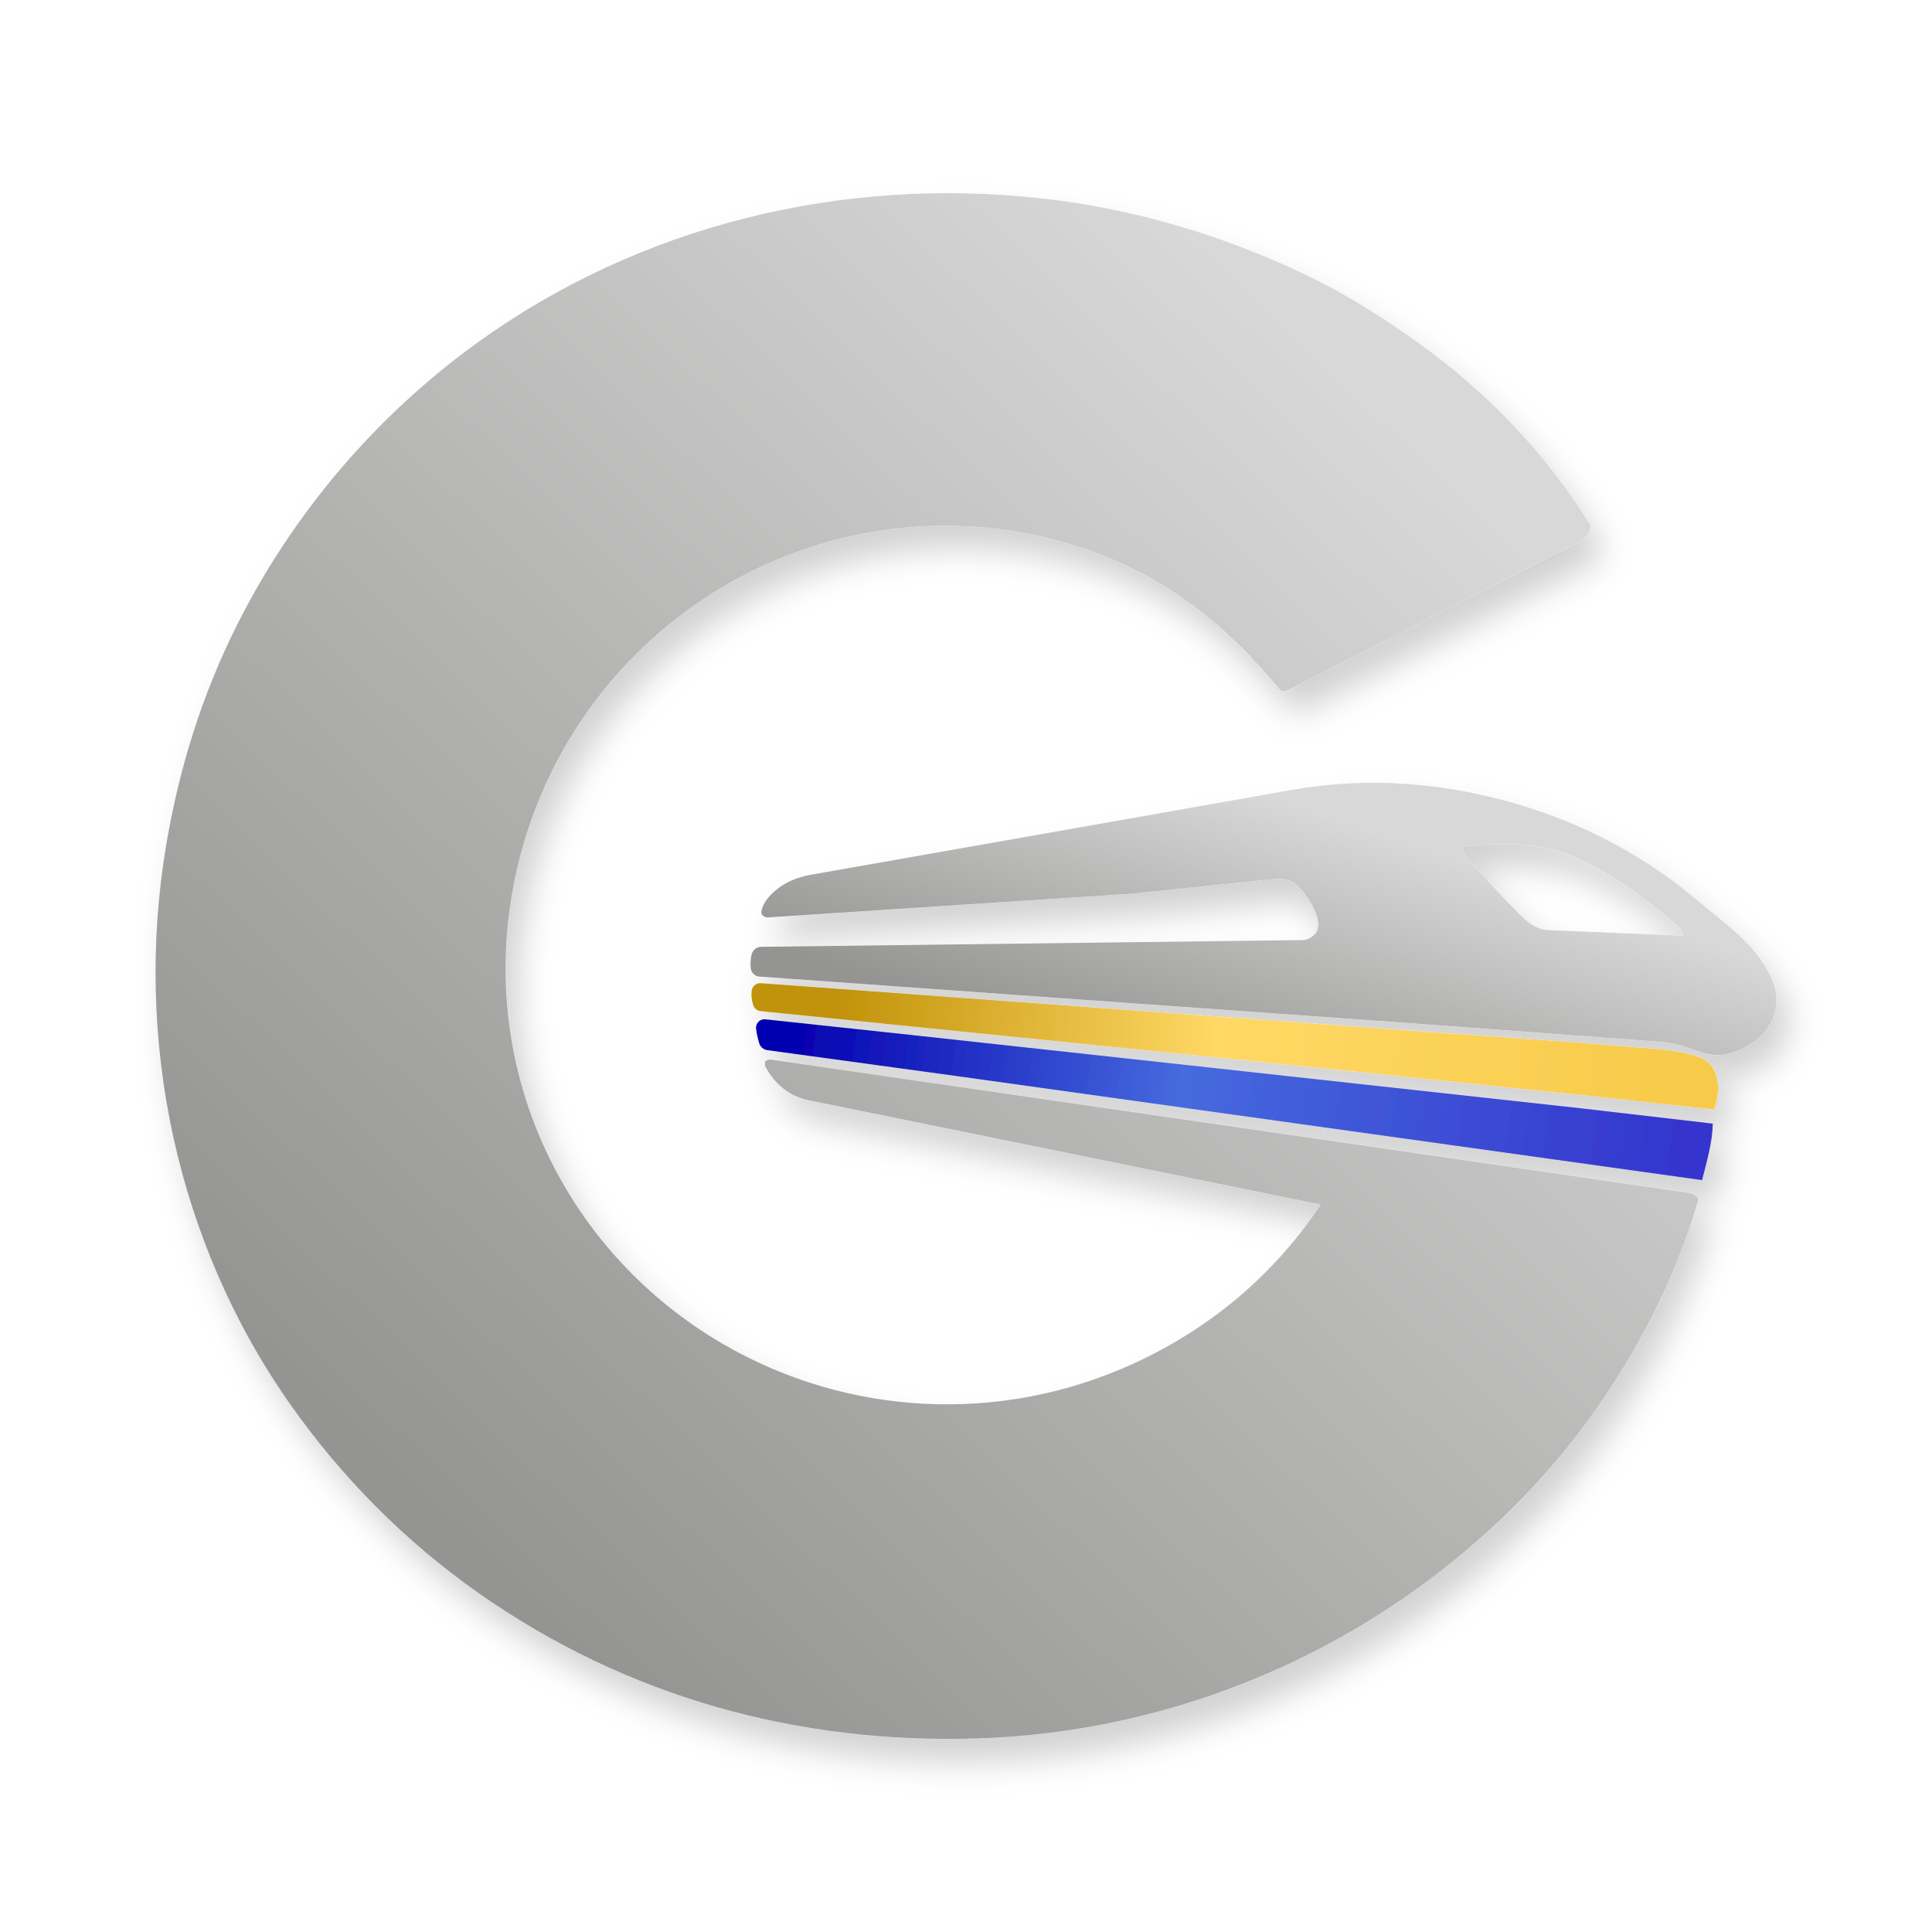
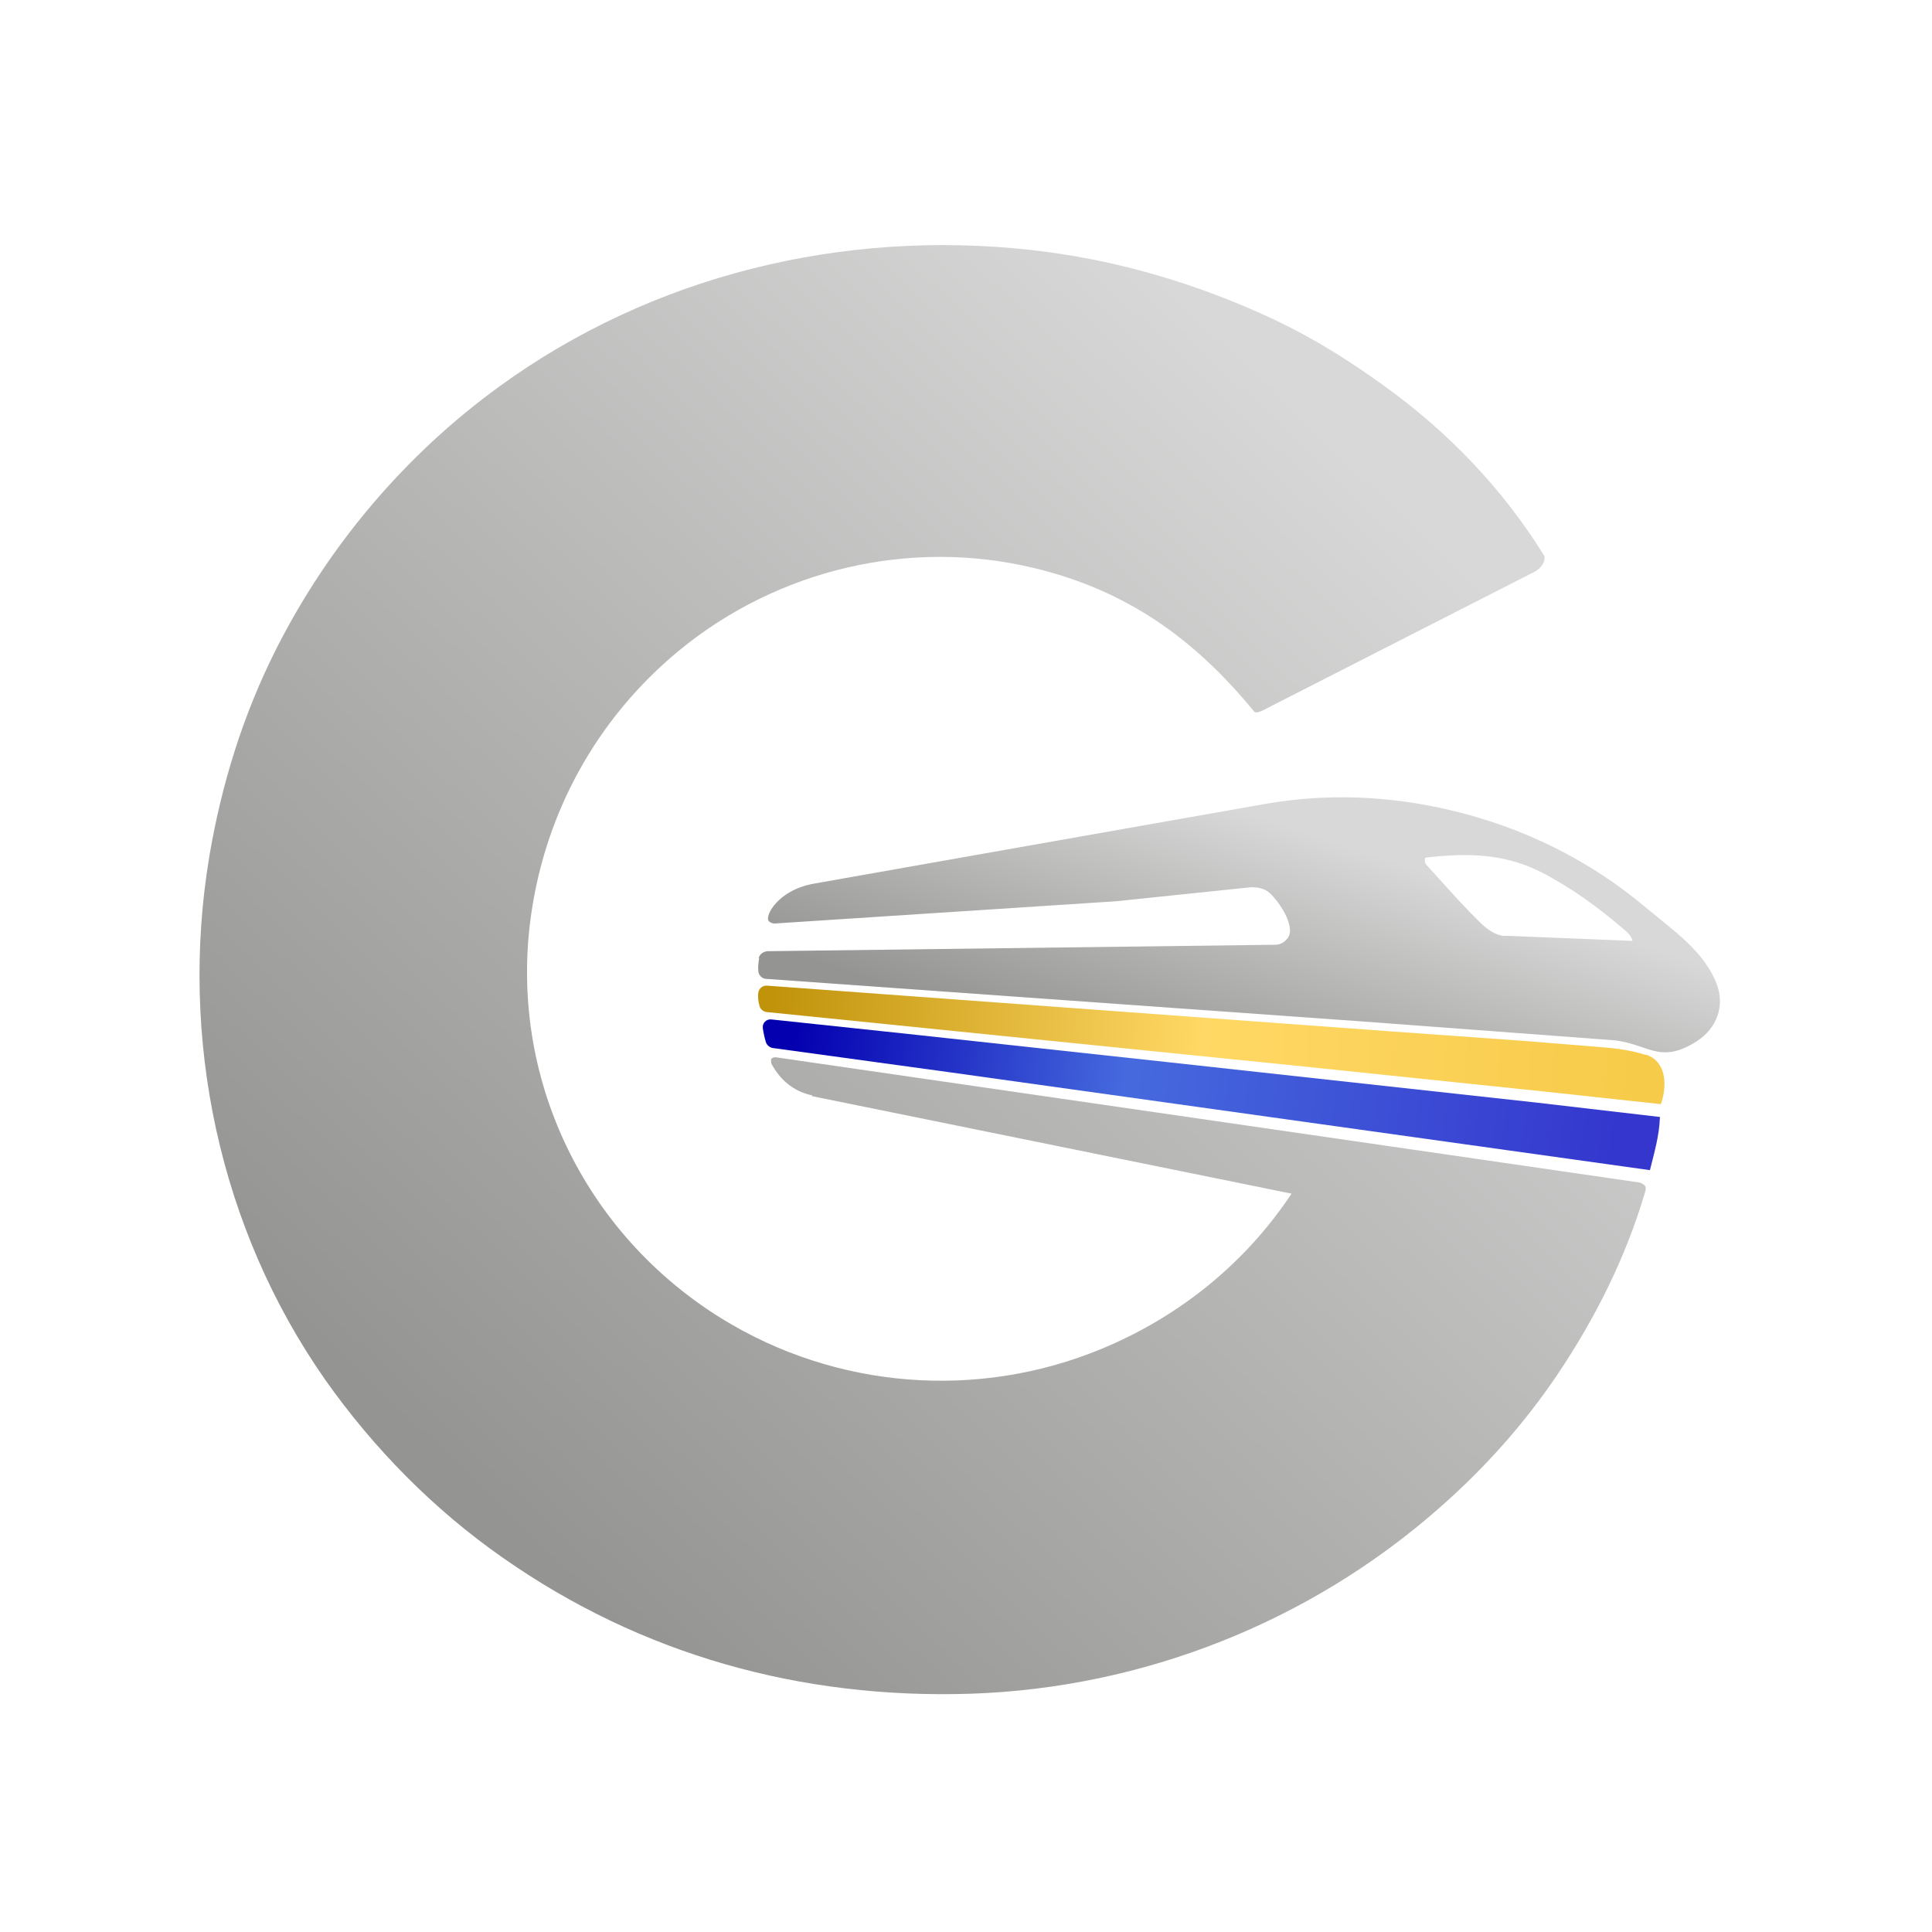
- <svg xmlns="http://www.w3.org/2000/svg" id="a" viewBox="0 0 600 600">
+ <svg xmlns="http://www.w3.org/2000/svg" viewBox="0 0 600 600">
  <defs>
-     <filter id="b" x="37" y="51" width="534" height="512" filterUnits="userSpaceOnUse">
-       <feOffset dx="4" dy="7" />
-       <feGaussianBlur result="c" stdDeviation="5" />
-       <feFlood flood-color="#000" flood-opacity=".18" />
-       <feComposite in2="c" operator="in" />
-       <feComposite in="SourceGraphic" />
-     </filter>
-     <linearGradient id="e" x1="133.22" y1="467.96" x2="444.94" y2="142.69" gradientUnits="userSpaceOnUse">
+     <linearGradient id="a" x1="141.6" x2="433.9" y1="141.5" y2="446.5" gradientTransform="matrix(1 0 0 -1 0 600)" gradientUnits="userSpaceOnUse">
      <stop offset="0" stop-color="#949492" />
      <stop offset="1" stop-color="#d7d8d7" />
    </linearGradient>
-     <linearGradient id="f" x1="379.92" y1="340.39" x2="409.17" y2="252.62" gradientUnits="userSpaceOnUse">
+     <linearGradient id="b" x1="372.9" x2="400.4" y1="261.1" y2="343.4" gradientTransform="matrix(1 0 0 -1 0 600)" gradientUnits="userSpaceOnUse">
      <stop offset="0" stop-color="#949492" />
      <stop offset="1" stop-color="#d7d8d7" />
    </linearGradient>
-     <linearGradient id="g" x1="246.08" y1="318.1" x2="520.13" y2="356.44" gradientUnits="userSpaceOnUse">
+     <linearGradient id="c" x1="247.4" x2="504.4" y1="282" y2="246" gradientTransform="matrix(1 0 0 -1 0 600)" gradientUnits="userSpaceOnUse">
      <stop offset="0" stop-color="#0400b0" />
-       <stop offset=".44" stop-color="#466ade" />
+       <stop offset=".4" stop-color="#466ade" />
      <stop offset="1" stop-color="#3436cd" />
    </linearGradient>
-     <linearGradient id="h" x1="237.58" y1="317.41" x2="523.32" y2="332.09" gradientUnits="userSpaceOnUse">
-       <stop offset=".08" stop-color="#c1930b" />
-       <stop offset=".49" stop-color="#ffd865" />
+     <linearGradient id="d" x1="239.5" x2="507.4" y1="282.6" y2="268.9" gradientTransform="matrix(1 0 0 -1 0 600)" gradientUnits="userSpaceOnUse">
+       <stop offset="0" stop-color="#c1930b" />
+       <stop offset=".5" stop-color="#ffd865" />
      <stop offset="1" stop-color="#f7cb4a" />
    </linearGradient>
  </defs>
-   <g id="d" style="filter:url(#b);">
-     <path d="M251.29,341.73c-6.34-1.29-10.93-5.3-13.7-10.7-.04-.62-.12-1.12.06-1.36.24-.32.82-.74,1.87-.59l210.41,30.53,74.98,10.92c.88.13,1.49.62,1.86.87.68.47.62,1.4.32,2.39-6.46,21.69-16.45,41.75-29.15,60.56-11.08,16.4-24.12,30.94-39,44.02-42.9,37.72-97.98,59.66-155.19,61.5-56.09,1.8-109.04-12.83-154.96-45.01-22.91-16.05-42.79-36.12-58.84-59-35.14-50.09-48.47-113.09-38.35-173.35,4.02-23.97,11.21-47.04,22.21-68.83,17.34-34.37,42.8-64.29,73.91-86.88,50.7-36.8,113.54-52.08,175.72-45.19,28.17,3.12,55.2,11.09,80.69,23.08,13.09,6.16,24.8,13.49,36.53,21.92,21.1,15.17,39.16,33.88,52.93,55.95,1.17,1.87-1.13,4.65-2.89,5.54l-89.92,45.82c-.82.42-2.38,1.14-3.09.57-19.7-24.13-42.26-40.18-72.9-47.56-41.23-9.94-85,.54-117.59,27.44-26.95,22.24-44.1,53.34-48.9,87.8-7.43,53.3,17.48,105.27,63.33,133.48,37.64,23.15,84.37,27,125.63,9.89,25.66-10.64,47.51-28.13,62.91-51.46l-158.9-32.36Z" style="fill:url(#e);" />
-     <path d="M233.45,296.35c.33-1.35,1.56-2.29,2.95-2.31l168.17-2.1c1.77-.02,3.04-1.11,3.75-1.83,3.42-3.45-2.03-12-5.56-15.25-1.84-1.7-4.46-2.16-6.98-1.9l-44.17,4.56-112.89,7.37c-1,.1-1.71-.39-2.05-.8-1.27-1.54,2.92-10.27,15.11-12.42l68.17-12.01,80.98-14.3c20.77-3.67,41.09-2.77,61.51,2.04,23.99,5.65,45.99,16.41,64.81,32.3,9.03,7.63,19.15,14.35,23.33,25.21,2.85,7.41,0,14.85-6.63,19.08-12.53,8.01-16.21.43-28.3-.47l-82.71-6.15-197.08-14.08c-1.39-.1-2.54-1.17-2.7-2.55s-.1-2.86.27-4.38ZM480.58,288.84l42.29,1.76c-.53-1.81-1.59-2.75-2.78-3.78-8.5-7.4-17.55-13.98-27.64-19.11-12.27-6.23-24.3-6.31-37.81-4.83-.9.1-.48,1.94,0,2.47,6.08,6.63,11.76,13.24,18.21,19.49,2,1.94,4.65,3.87,7.73,4Z" style="fill:url(#f);" />
-     <path d="M531.93,348.97c-.17,6.06-1.85,11.57-3.33,17.53l-231.94-32.38-58.36-7.99c-1.2-.16-2.2-1.01-2.53-2.17-.44-1.51-.79-2.98-.96-4.49-.19-1.67,1.2-3.09,2.87-2.91l45.18,4.84,86.4,9.43,121.56,13.34,41.12,4.78Z" style="fill:url(#g);" />
-     <path d="M527.32,328.17c6.96,2.26,7.15,10.39,5.01,16.39l-39.47-4.31-83.04-8.62-173.6-17.61c-1.07-.11-1.98-.85-2.31-1.88-.47-1.46-.66-2.96-.47-4.45s1.45-2.45,2.88-2.35l206.47,15.11,43.31,3.07,25.2,1.99c5.49.43,10.78.96,16.03,2.66Z" style="fill:url(#h);" />
-   </g>
+   <path d="M252.3 340.2c-5.9-1.2-10.2-5-12.8-10 0-.6-.1-1 0-1.3.2-.3.8-.7 1.8-.5L438.6 357l70.3 10.2c.8.1 1.4.6 1.7.8.6.4.6 1.3.3 2.2-6 20.3-15.4 39.1-27.3 56.8-10.4 15.4-22.6 29-36.6 41.3-40.2 35.4-91.9 55.9-145.5 57.7-52.6 1.7-102.2-12-145.3-42.2-21.5-15-40.1-33.9-55.2-55.3-32.9-47-45.4-106-36-162.5 3.8-22.5 10.5-44.1 20.8-64.5 16.3-32.2 40.1-60.3 69.3-81.5 47.5-34.5 106.5-48.8 164.8-42.4 26.4 2.9 51.8 10.4 75.7 21.6 12.3 5.8 23.3 12.7 34.2 20.6 19.8 14.2 36.7 31.8 49.6 52.5 1.1 1.8-1.1 4.4-2.7 5.2l-84.3 43c-.8.4-2.2 1.1-2.9.5-18.5-22.6-39.6-37.7-68.4-44.6-38.7-9.3-79.7.5-110.3 25.7-25.3 20.9-41.4 50-45.9 82.3-7 50 16.4 98.7 59.4 125.2 35.3 21.7 79.1 25.3 117.8 9.3 24.1-10 44.5-26.4 59-48.2l-149-30.3Z" style="fill:url(#a)" />
+   <path d="M235.6 297.6c.3-1.3 1.5-2.1 2.8-2.2l157.7-2c1.7 0 2.9-1 3.5-1.7 3.2-3.2-1.9-11.2-5.2-14.3-1.7-1.6-4.2-2-6.5-1.8l-41.4 4.3-105.9 6.9c-.9 0-1.6-.4-1.9-.8-1.2-1.4 2.7-9.6 14.2-11.6l63.9-11.3 75.9-13.4c19.5-3.4 38.5-2.6 57.7 1.9 22.5 5.3 43.1 15.4 60.8 30.3 8.5 7.1 18 13.5 21.9 23.6 2.7 7 0 13.9-6.2 17.9-11.8 7.5-15.2.4-26.5-.4l-77.6-5.8L238 304c-1.3 0-2.4-1.1-2.5-2.4s0-2.7.3-4.1Zm231.7-7 39.7 1.6c-.5-1.7-1.5-2.6-2.6-3.5-8-6.9-16.5-13.1-25.9-17.9-11.5-5.8-22.8-5.9-35.5-4.5-.9 0-.5 1.8 0 2.3 5.7 6.2 11 12.4 17.1 18.3 1.9 1.8 4.4 3.6 7.2 3.8Z" style="fill:url(#b)" />
+   <path d="M515.5 347c-.2 5.7-1.7 10.8-3.1 16.4L294.9 333l-54.7-7.5c-1.1-.1-2.1-.9-2.4-2q-.6-2.1-.9-4.2c-.2-1.6 1.1-2.9 2.7-2.7l42.4 4.5 81 8.8 114 12.5 38.6 4.5Z" style="fill:url(#c)" />
+   <path d="M511.1 327.5c6.5 2.1 6.7 9.7 4.7 15.4l-37-4-77.9-8.1-162.8-16.5c-1-.1-1.9-.8-2.2-1.8-.4-1.4-.6-2.8-.4-4.2s1.4-2.3 2.7-2.2l193.6 14.2 40.6 2.9 23.6 1.9c5.1.4 10.1.9 15 2.5Z" style="fill:url(#d)" />
</svg>
